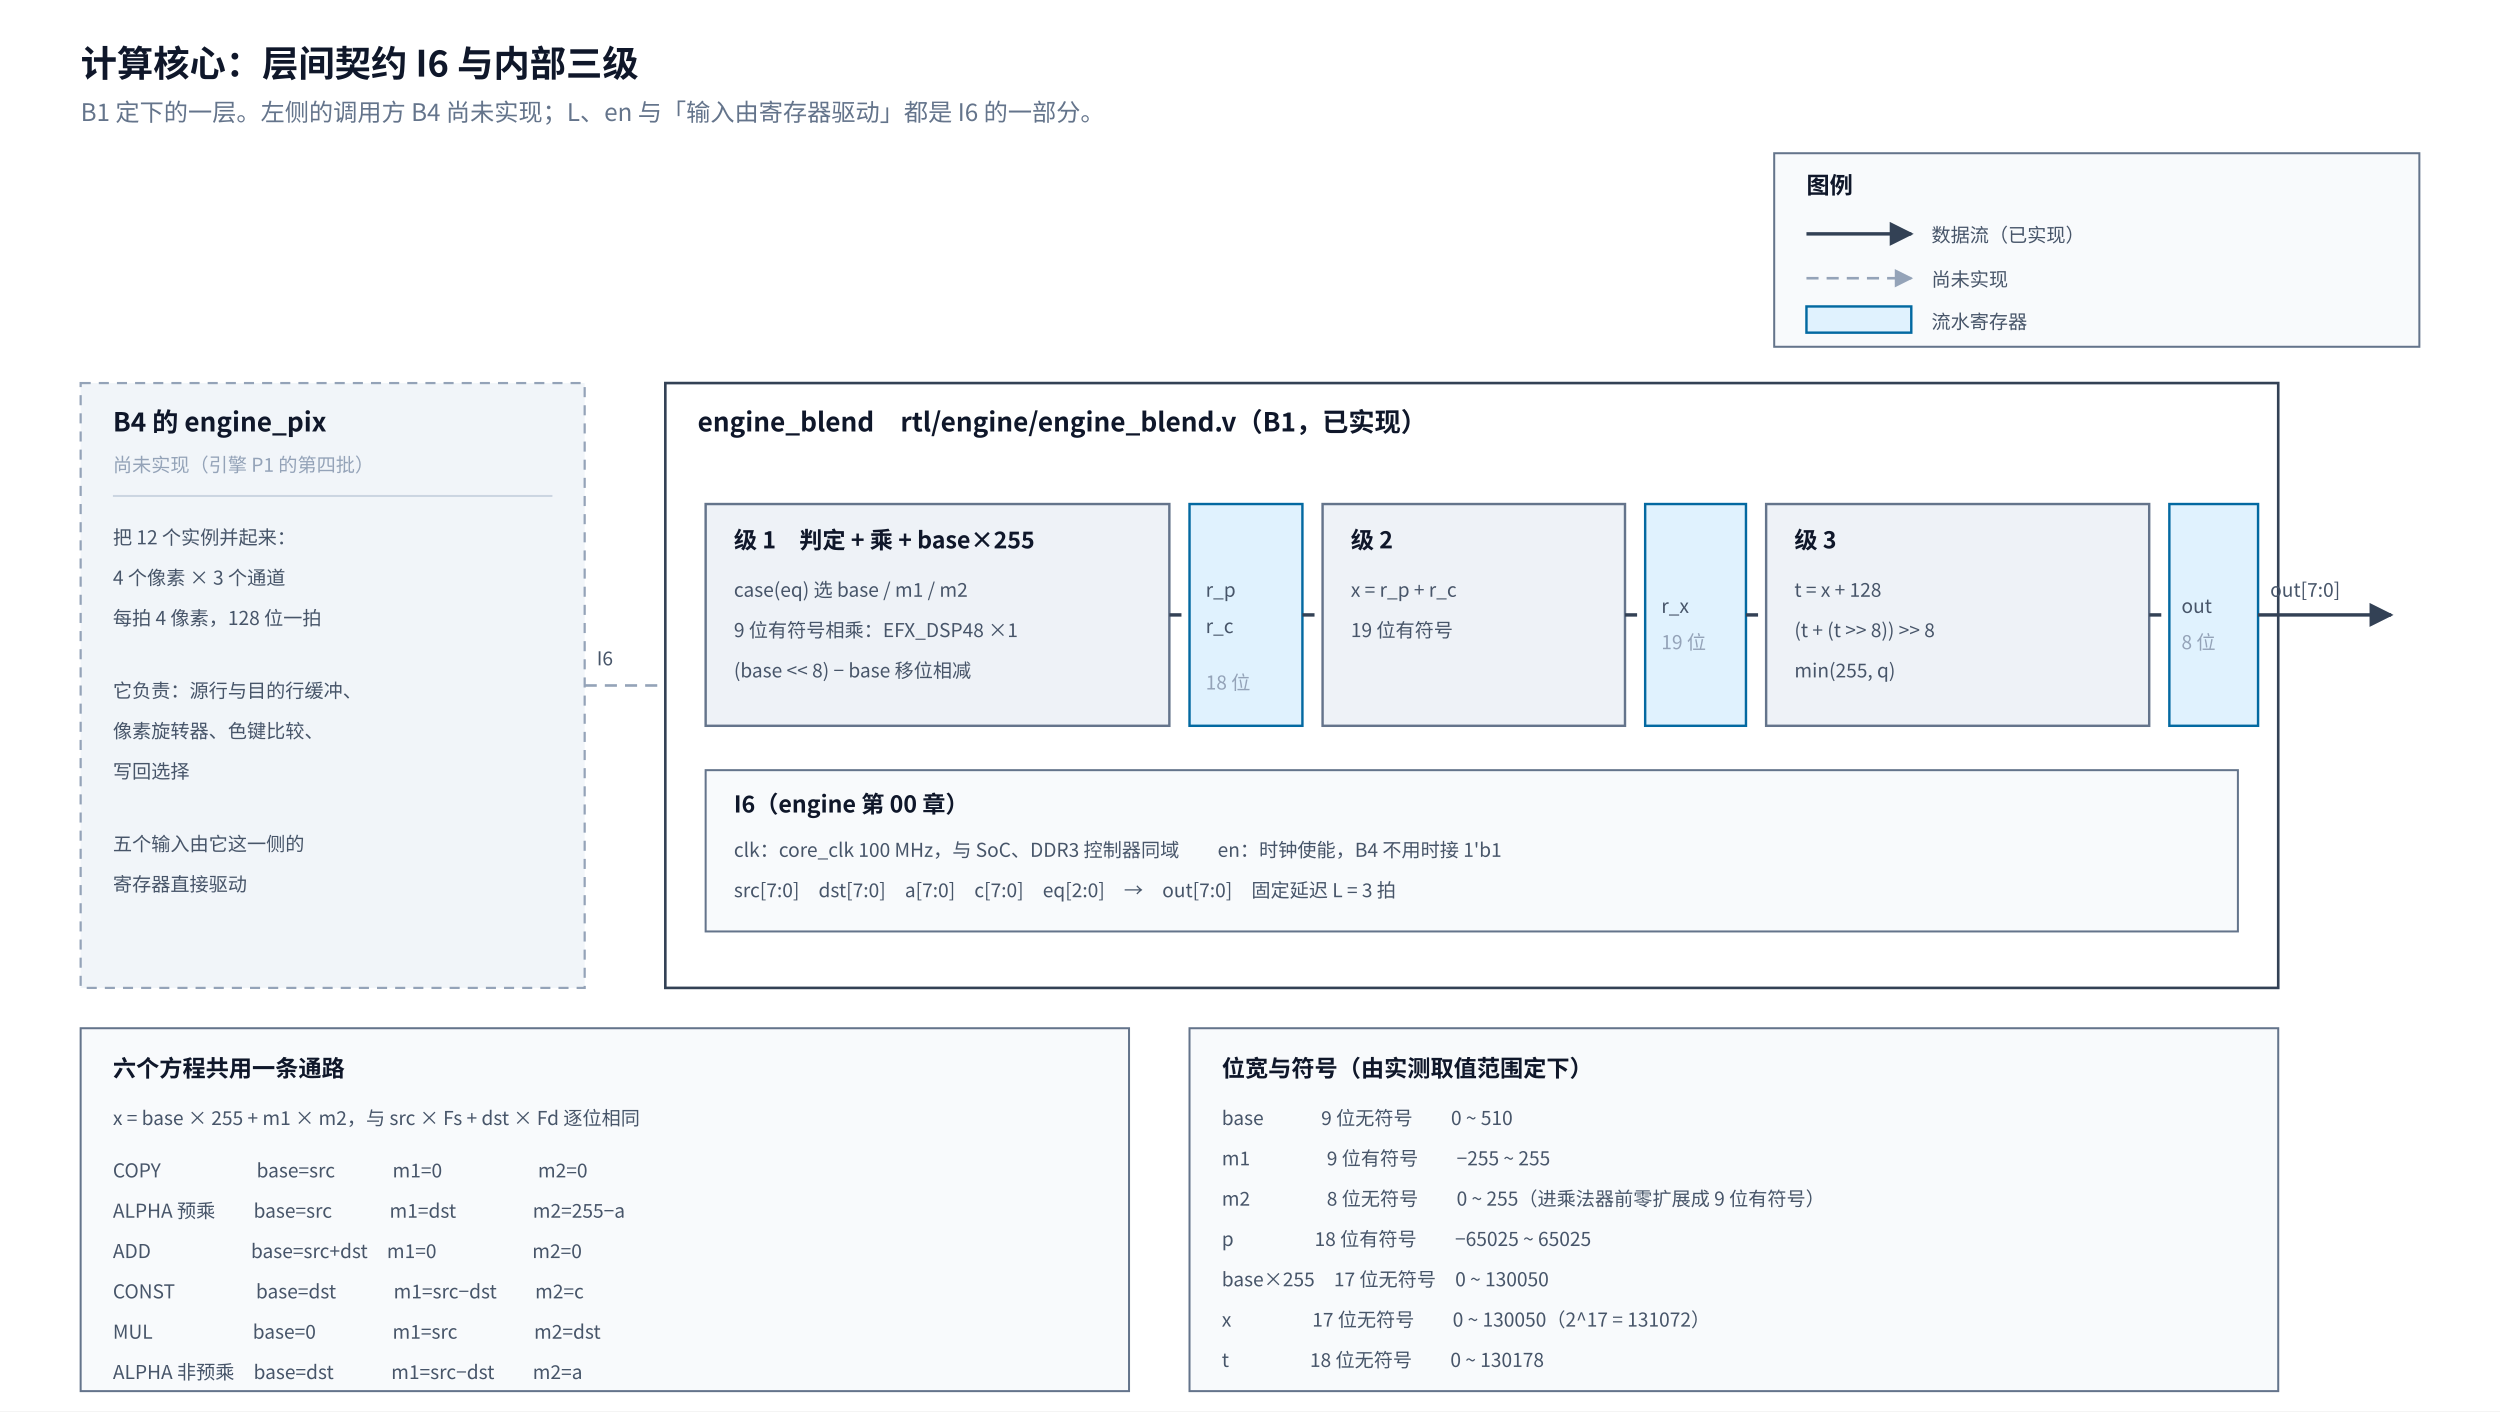
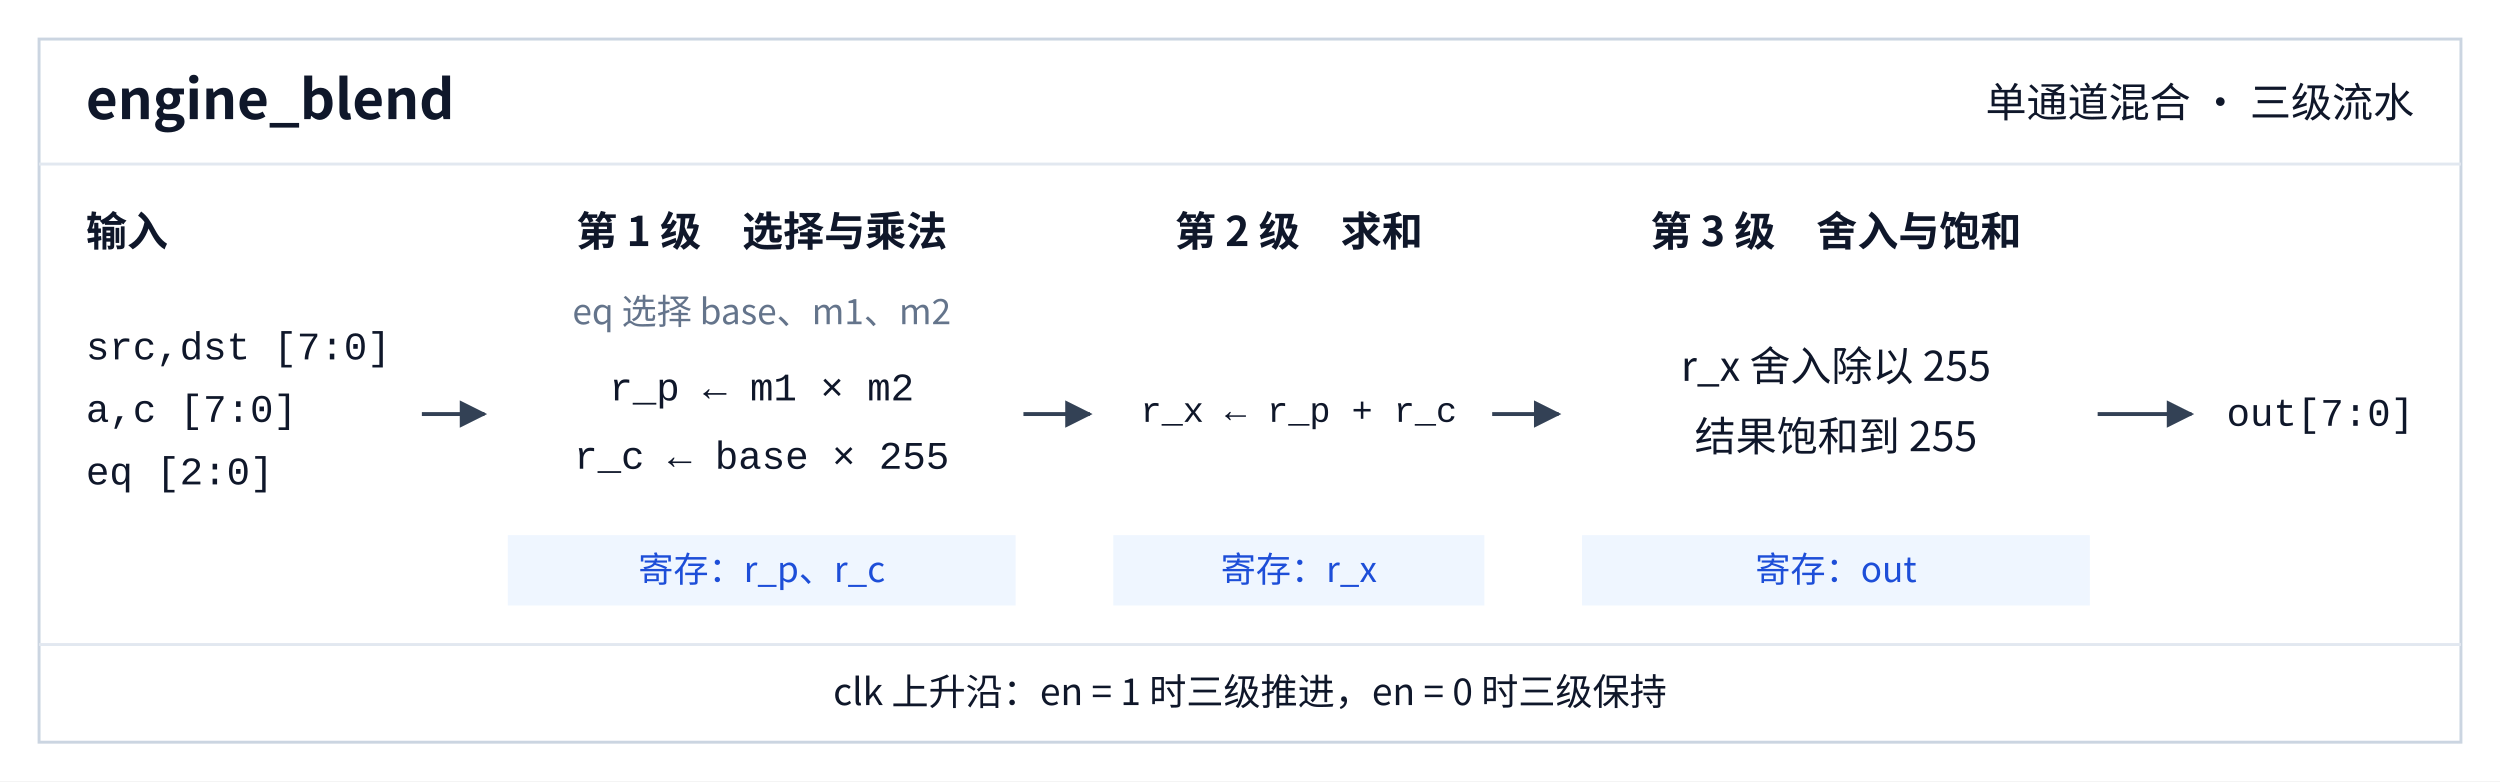
- <svg xmlns="http://www.w3.org/2000/svg" width="1240" height="700" viewBox="0 0 1240 700" font-family="'Source Han Sans SC','Noto Sans CJK SC','Microsoft YaHei',sans-serif">
+ <svg xmlns="http://www.w3.org/2000/svg" width="1280" height="400" viewBox="0 0 1280 400" role="img" aria-labelledby="title desc">
  <defs>
-     <marker id="a" viewBox="0 0 10 10" refX="9" refY="5" markerWidth="7" markerHeight="7" orient="auto-start-reverse">
-       <path d="M0,0 L10,5 L0,10 z" fill="#334155" />
-     </marker>
-     <marker id="ag" viewBox="0 0 10 10" refX="9" refY="5" markerWidth="7" markerHeight="7" orient="auto-start-reverse">
-       <path d="M0,0 L10,5 L0,10 z" fill="#94a3b8" />
+     <marker id="arrow" viewBox="0 0 10 10" refX="9" refY="5" markerWidth="7" markerHeight="7" orient="auto">
+       <path d="M0 0 L10 5 L0 10 Z" fill="#334155" />
    </marker>
    <style>
-       .b  { fill:#ffffff; stroke:#334155; stroke-width:1.3 }
-       .bi { fill:#f8fafc; stroke:#64748b; stroke-width:1 }
-       .bx { fill:#eef2f7; stroke:#64748b; stroke-width:1.2 }
-       .br { fill:#e0f2fe; stroke:#0369a1; stroke-width:1.2 }
-       .bg { fill:#f1f5f9; stroke:#94a3b8; stroke-width:1.1; stroke-dasharray:5 4 }
-       .tt { font-size:13px; font-weight:600; fill:#0f172a }
-       .t  { font-size:11.5px; fill:#0f172a }
-       .ts { font-size:9.5px; fill:#475569 }
-       .tg { font-size:9.5px; fill:#94a3b8 }
-       .bmb { stroke:#334155; stroke-width:1.7; fill:none }
-       .un  { stroke:#94a3b8; stroke-width:1.3; fill:none; stroke-dasharray:6 4 }
+       text { font-family:"Microsoft YaHei","Noto Sans CJK SC",Arial,sans-serif; fill:#0f172a }
+       .code { font-family:Consolas,"Courier New",monospace; font-size:20px }
+       .heading { font-size:21px; font-weight:600 }
+       .note { font-size:18px; fill:#64748b }
+       .register { font-size:18px; fill:#1d4ed8 }
+       .flow { stroke:#334155; stroke-width:2; marker-end:url(#arrow) }
    </style>
  </defs>
-   <rect x="0" y="0" width="1240" height="700" fill="#ffffff" />
-   <text x="40" y="38" font-size="18" font-weight="600" fill="#0f172a">计算核心：层间契约 I6 与内部三级</text>
-   <text x="40" y="60" font-size="12" fill="#64748b">B1 定下的一层。左侧的调用方 B4 尚未实现；L、en 与「输入由寄存器驱动」都是 I6 的一部分。</text>
-   <rect x="880" y="76" width="320" height="96" class="bi" />
-   <text x="896" y="96" class="t" font-weight="600">图例</text>
-   <line x1="896" y1="116" x2="948" y2="116" class="bmb" marker-end="url(#a)" />
-   <text x="958" y="120" class="ts">数据流（已实现）</text>
-   <line x1="896" y1="138" x2="948" y2="138" class="un" marker-end="url(#ag)" />
-   <text x="958" y="142" class="ts">尚未实现</text>
-   <rect x="896" y="152" width="52" height="13" class="br" />
-   <text x="958" y="163" class="ts">流水寄存器</text>
-   <rect x="40" y="190" width="250" height="300" class="bg" />
-   <text x="56" y="214" class="tt">B4 的 engine_pix</text>
-   <text x="56" y="234" class="tg">尚未实现（引擎 P1 的第四批）</text>
-   <line x1="56" y1="246" x2="274" y2="246" stroke="#cbd5e1" stroke-width="1" />
-   <text x="56" y="270" class="ts">把 12 个实例并起来：</text>
-   <text x="56" y="290" class="ts">4 个像素 × 3 个通道</text>
-   <text x="56" y="310" class="ts">每拍 4 像素，128 位一拍</text>
-   <text x="56" y="346" class="ts">它负责：源行与目的行缓冲、</text>
-   <text x="56" y="366" class="ts">像素旋转器、色键比较、</text>
-   <text x="56" y="386" class="ts">写回选择</text>
-   <text x="56" y="422" class="ts">五个输入由它这一侧的</text>
-   <text x="56" y="442" class="ts">寄存器直接驱动</text>
-   <line x1="290" y1="340" x2="344" y2="340" class="un" marker-end="url(#ag)" />
-   <text x="296" y="330" class="ts">I6</text>
-   <rect x="330" y="190" width="800" height="300" class="b" />
-   <text x="346" y="214" class="tt">engine_blend　rtl/engine/engine_blend.v（B1，已实现）</text>
-   <rect x="350" y="250" width="230" height="110" class="bx" />
-   <text x="364" y="272" class="t" font-weight="600">级 1　判定 + 乘 + base×255</text>
-   <text x="364" y="296" class="ts">case(eq) 选 base / m1 / m2</text>
-   <text x="364" y="316" class="ts">9 位有符号相乘：EFX_DSP48 ×1</text>
-   <text x="364" y="336" class="ts">(base &lt;&lt; 8) − base 移位相减</text>
-   <rect x="590" y="250" width="56" height="110" class="br" />
-   <text x="598" y="296" class="ts">r_p</text>
-   <text x="598" y="314" class="ts">r_c</text>
-   <text x="598" y="342" class="tg">18 位</text>
-   <rect x="656" y="250" width="150" height="110" class="bx" />
-   <text x="670" y="272" class="t" font-weight="600">级 2</text>
-   <text x="670" y="296" class="ts">x = r_p + r_c</text>
-   <text x="670" y="316" class="ts">19 位有符号</text>
-   <rect x="816" y="250" width="50" height="110" class="br" />
-   <text x="824" y="304" class="ts">r_x</text>
-   <text x="824" y="322" class="tg">19 位</text>
-   <rect x="876" y="250" width="190" height="110" class="bx" />
-   <text x="890" y="272" class="t" font-weight="600">级 3</text>
-   <text x="890" y="296" class="ts">t = x + 128</text>
-   <text x="890" y="316" class="ts">(t + (t &gt;&gt; 8)) &gt;&gt; 8</text>
-   <text x="890" y="336" class="ts">min(255, q)</text>
-   <rect x="1076" y="250" width="44" height="110" class="br" />
-   <text x="1082" y="304" class="ts">out</text>
-   <text x="1082" y="322" class="tg">8 位</text>
-   <line x1="580" y1="305" x2="586" y2="305" class="bmb" />
-   <line x1="646" y1="305" x2="652" y2="305" class="bmb" />
-   <line x1="806" y1="305" x2="812" y2="305" class="bmb" />
-   <line x1="866" y1="305" x2="872" y2="305" class="bmb" />
-   <line x1="1066" y1="305" x2="1072" y2="305" class="bmb" />
-   <line x1="1120" y1="305" x2="1186" y2="305" class="bmb" marker-end="url(#a)" />
-   <text x="1126" y="296" class="ts">out[7:0]</text>
-   <rect x="350" y="382" width="760" height="80" class="bi" />
-   <text x="364" y="403" class="t" font-weight="600">I6（engine 第 00 章）</text>
-   <text x="364" y="425" class="ts">clk：core_clk 100 MHz，与 SoC、DDR3 控制器同域　　en：时钟使能，B4 不用时接 1'b1</text>
-   <text x="364" y="445" class="ts">src[7:0]　dst[7:0]　a[7:0]　c[7:0]　eq[2:0]　→　out[7:0]　固定延迟 L = 3 拍</text>
-   <rect x="40" y="510" width="520" height="180" class="bi" />
-   <text x="56" y="534" class="t" font-weight="600">六个方程共用一条通路</text>
-   <text x="56" y="558" class="ts">x = base × 255 + m1 × m2，与 src × Fs + dst × Fd 逐位相同</text>
-   <text x="56" y="584" class="ts">COPY　　　　　base=src　　　m1=0　　　　　m2=0</text>
-   <text x="56" y="604" class="ts">ALPHA 预乘　　base=src　　　m1=dst　　　　m2=255−a</text>
-   <text x="56" y="624" class="ts">ADD　　　　　 base=src+dst　m1=0　　　　　m2=0</text>
-   <text x="56" y="644" class="ts">CONST　　　　 base=dst　　　m1=src−dst　　m2=c</text>
-   <text x="56" y="664" class="ts">MUL　　　　　 base=0　　　　m1=src　　　　m2=dst</text>
-   <text x="56" y="684" class="ts">ALPHA 非预乘　base=dst　　　m1=src−dst　　m2=a</text>
-   <rect x="590" y="510" width="540" height="180" class="bi" />
-   <text x="606" y="534" class="t" font-weight="600">位宽与符号（由实测取值范围定下）</text>
-   <text x="606" y="558" class="ts">base　　　9 位无符号　　0 ~ 510</text>
-   <text x="606" y="578" class="ts">m1　　　　9 位有符号　　−255 ~ 255</text>
-   <text x="606" y="598" class="ts">m2　　　　8 位无符号　　0 ~ 255（进乘法器前零扩展成 9 位有符号）</text>
-   <text x="606" y="618" class="ts">p　　　　 18 位有符号　　−65025 ~ 65025</text>
-   <text x="606" y="638" class="ts">base×255　17 位无符号　0 ~ 130050</text>
-   <text x="606" y="658" class="ts">x　　　　 17 位无符号　　0 ~ 130050（2^17 = 131072）</text>
-   <text x="606" y="678" class="ts">t　　　　 18 位无符号　　0 ~ 130178</text>
+   <rect width="1280" height="400" fill="#fff" />
+   <rect x="20" y="20" width="1240" height="360" fill="#fff" stroke="#cbd5e1" stroke-width="1.5" />
+   <text x="44" y="61" font-family="Consolas,monospace" font-size="28" font-weight="600">engine_blend</text>
+   <text x="1236" y="60" text-anchor="end" font-size="21" fill="#475569">单通道混合 · 三级流水</text>
+   <path d="M20 84 H1260 M20 330 H1260" stroke="#e2e8f0" stroke-width="1.5" />
+   <text x="44" y="126" class="heading">输入</text>
+   <text x="44" y="184" class="code">src,dst [7:0]</text>
+   <text x="44" y="216" class="code">a,c     [7:0]</text>
+   <text x="44" y="248" class="code">eq      [2:0]</text>
+   <path d="M216 212 H248" class="flow" />
+   <text x="390" y="126" text-anchor="middle" class="heading">第 1 级　选择与乘法</text>
+   <text x="390" y="166" text-anchor="middle" class="note">eq 选择 base、m1、m2</text>
+   <text x="390" y="205" text-anchor="middle" class="code">r_p ← m1 × m2</text>
+   <text x="390" y="240" text-anchor="middle" class="code">r_c ← base × 255</text>
+   <rect x="260" y="274" width="260" height="36" fill="#eff6ff" />
+   <text x="390" y="298" text-anchor="middle" class="register">寄存：r_p、r_c</text>
+   <path d="M524 212 H558" class="flow" />
+   <text x="665" y="126" text-anchor="middle" class="heading">第 2 级　求和</text>
+   <text x="665" y="216" text-anchor="middle" class="code" style="font-size:18px">r_x ← r_p + r_c</text>
+   <rect x="570" y="274" width="190" height="36" fill="#eff6ff" />
+   <text x="665" y="298" text-anchor="middle" class="register">寄存：r_x</text>
+   <path d="M764 212 H798" class="flow" />
+   <text x="940" y="126" text-anchor="middle" class="heading">第 3 级　舍入与饱和</text>
+   <text x="940" y="195" text-anchor="middle" font-size="21">r_x 舍入除以 255</text>
+   <text x="940" y="231" text-anchor="middle" font-size="21">结果饱和到 255</text>
+   <rect x="810" y="274" width="260" height="36" fill="#eff6ff" />
+   <text x="940" y="298" text-anchor="middle" class="register">寄存：out</text>
+   <path d="M1074 212 H1122" class="flow" />
+   <text x="1140" y="218" class="code">out[7:0]</text>
+   <text x="640" y="361" text-anchor="middle" font-size="19">clk 上升沿：en = 1 时三级推进，en = 0 时三级保持</text>
</svg>
